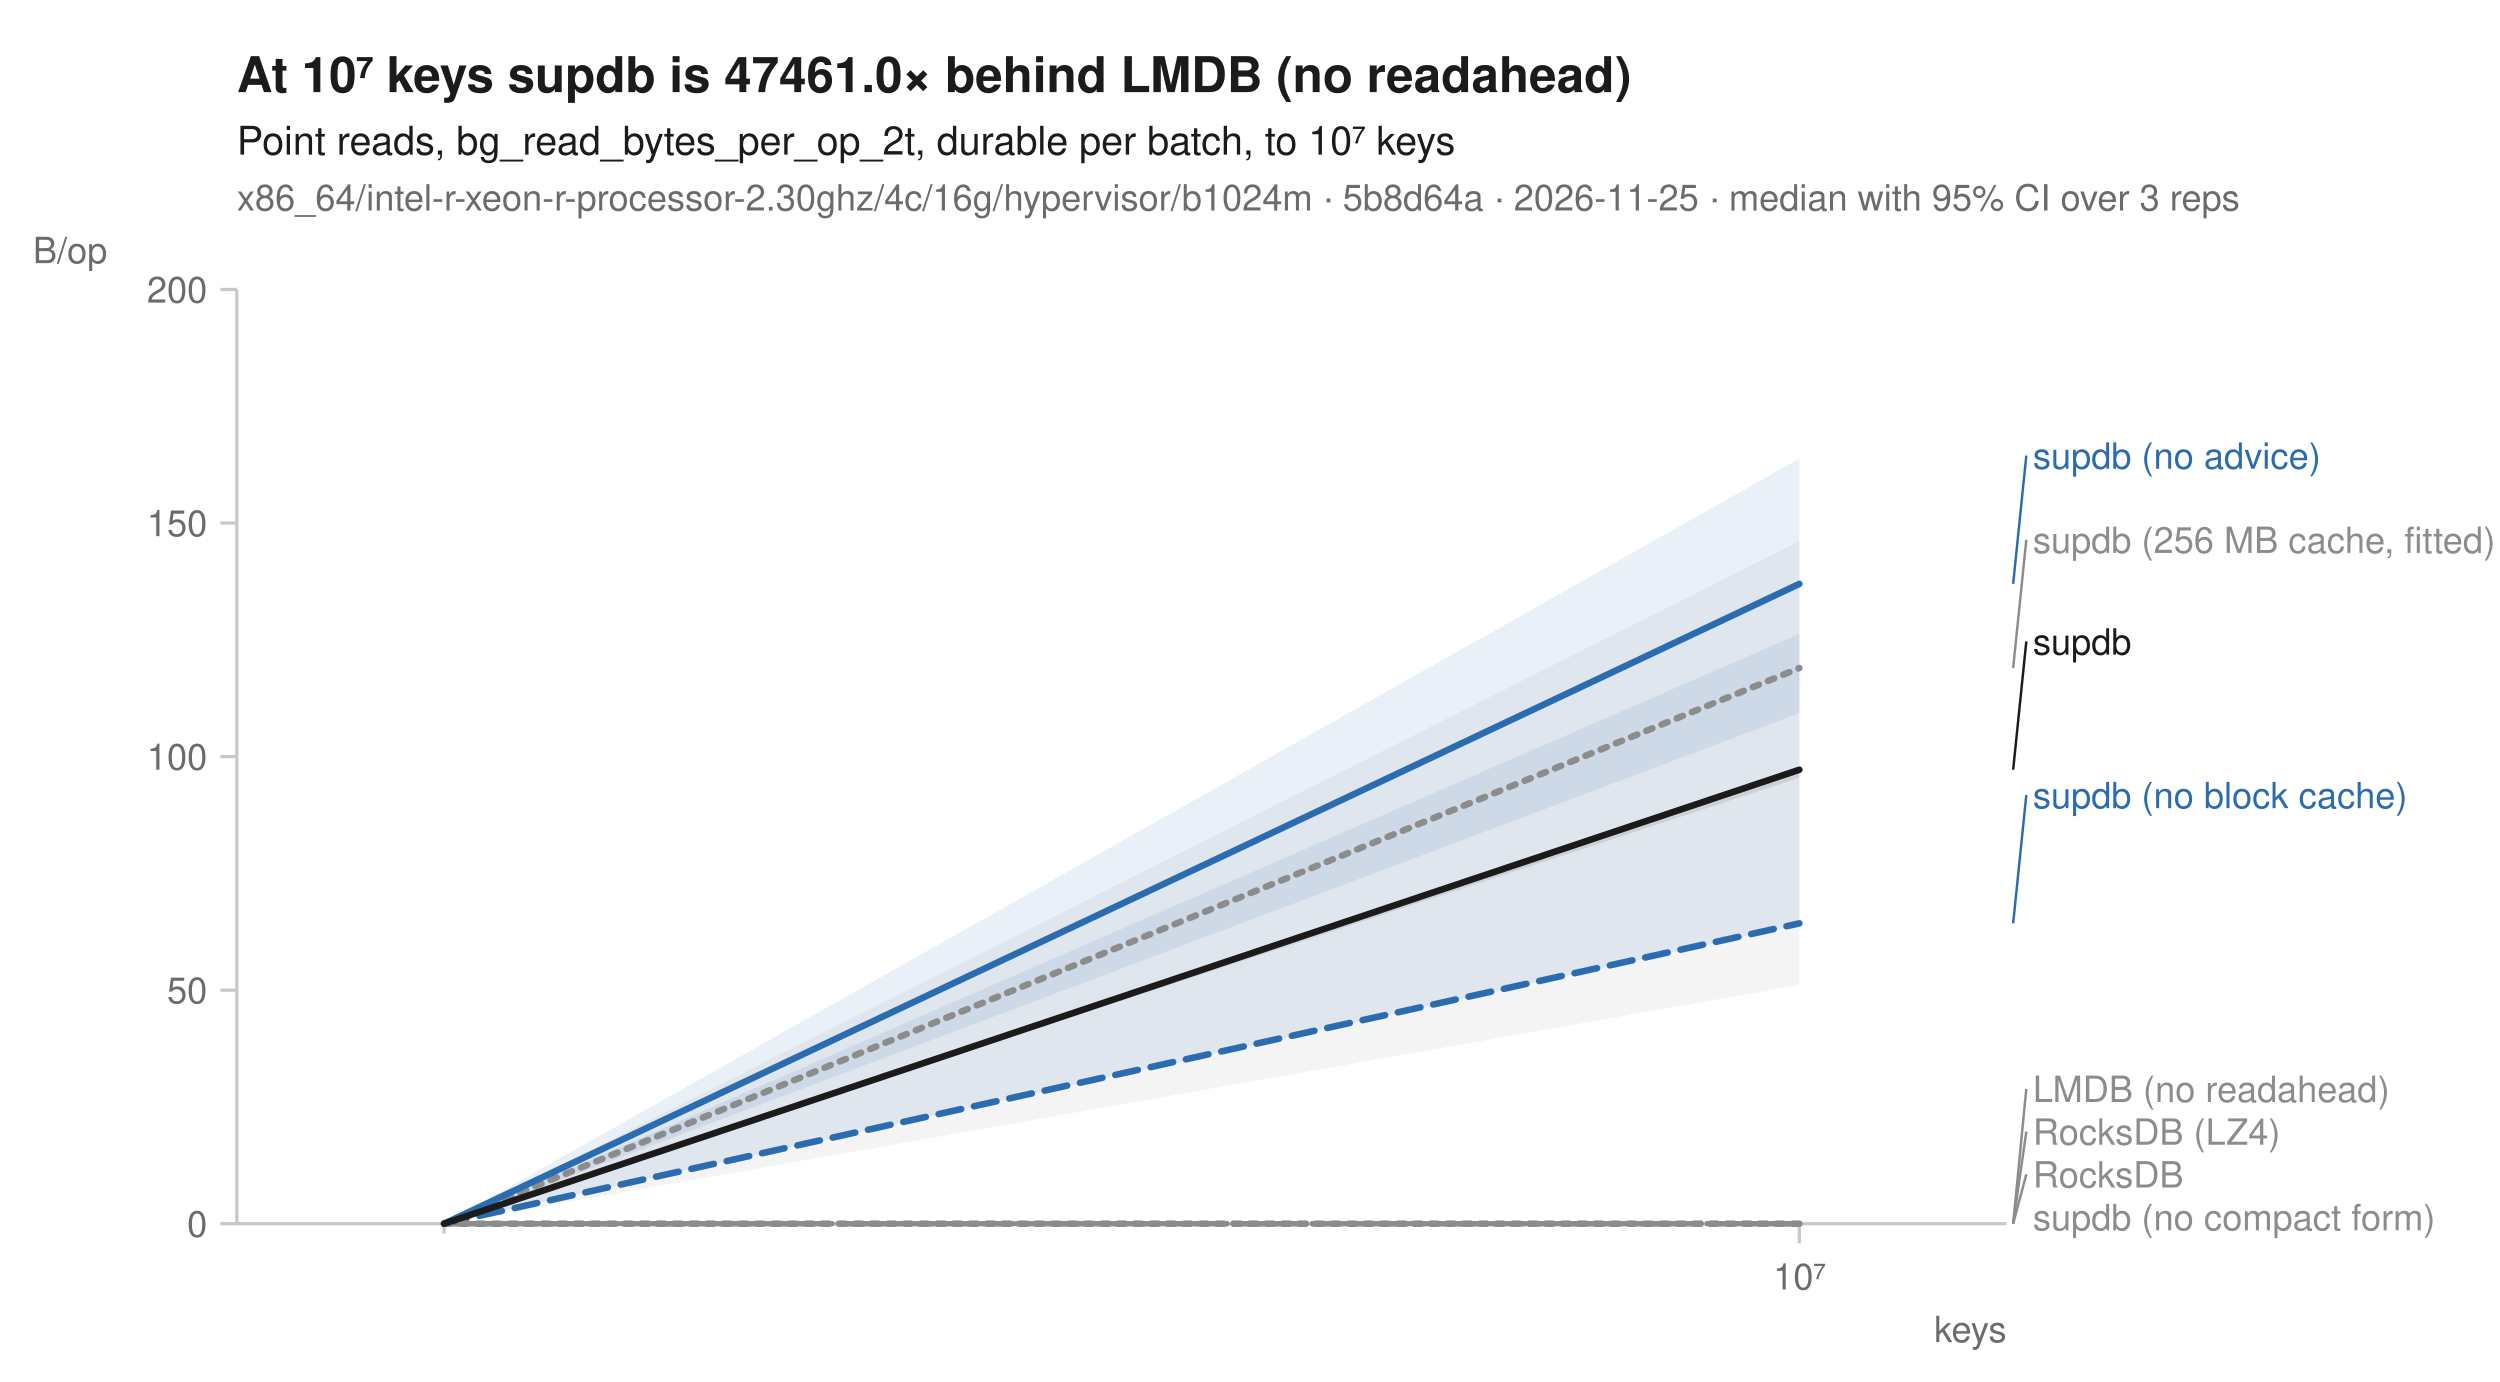
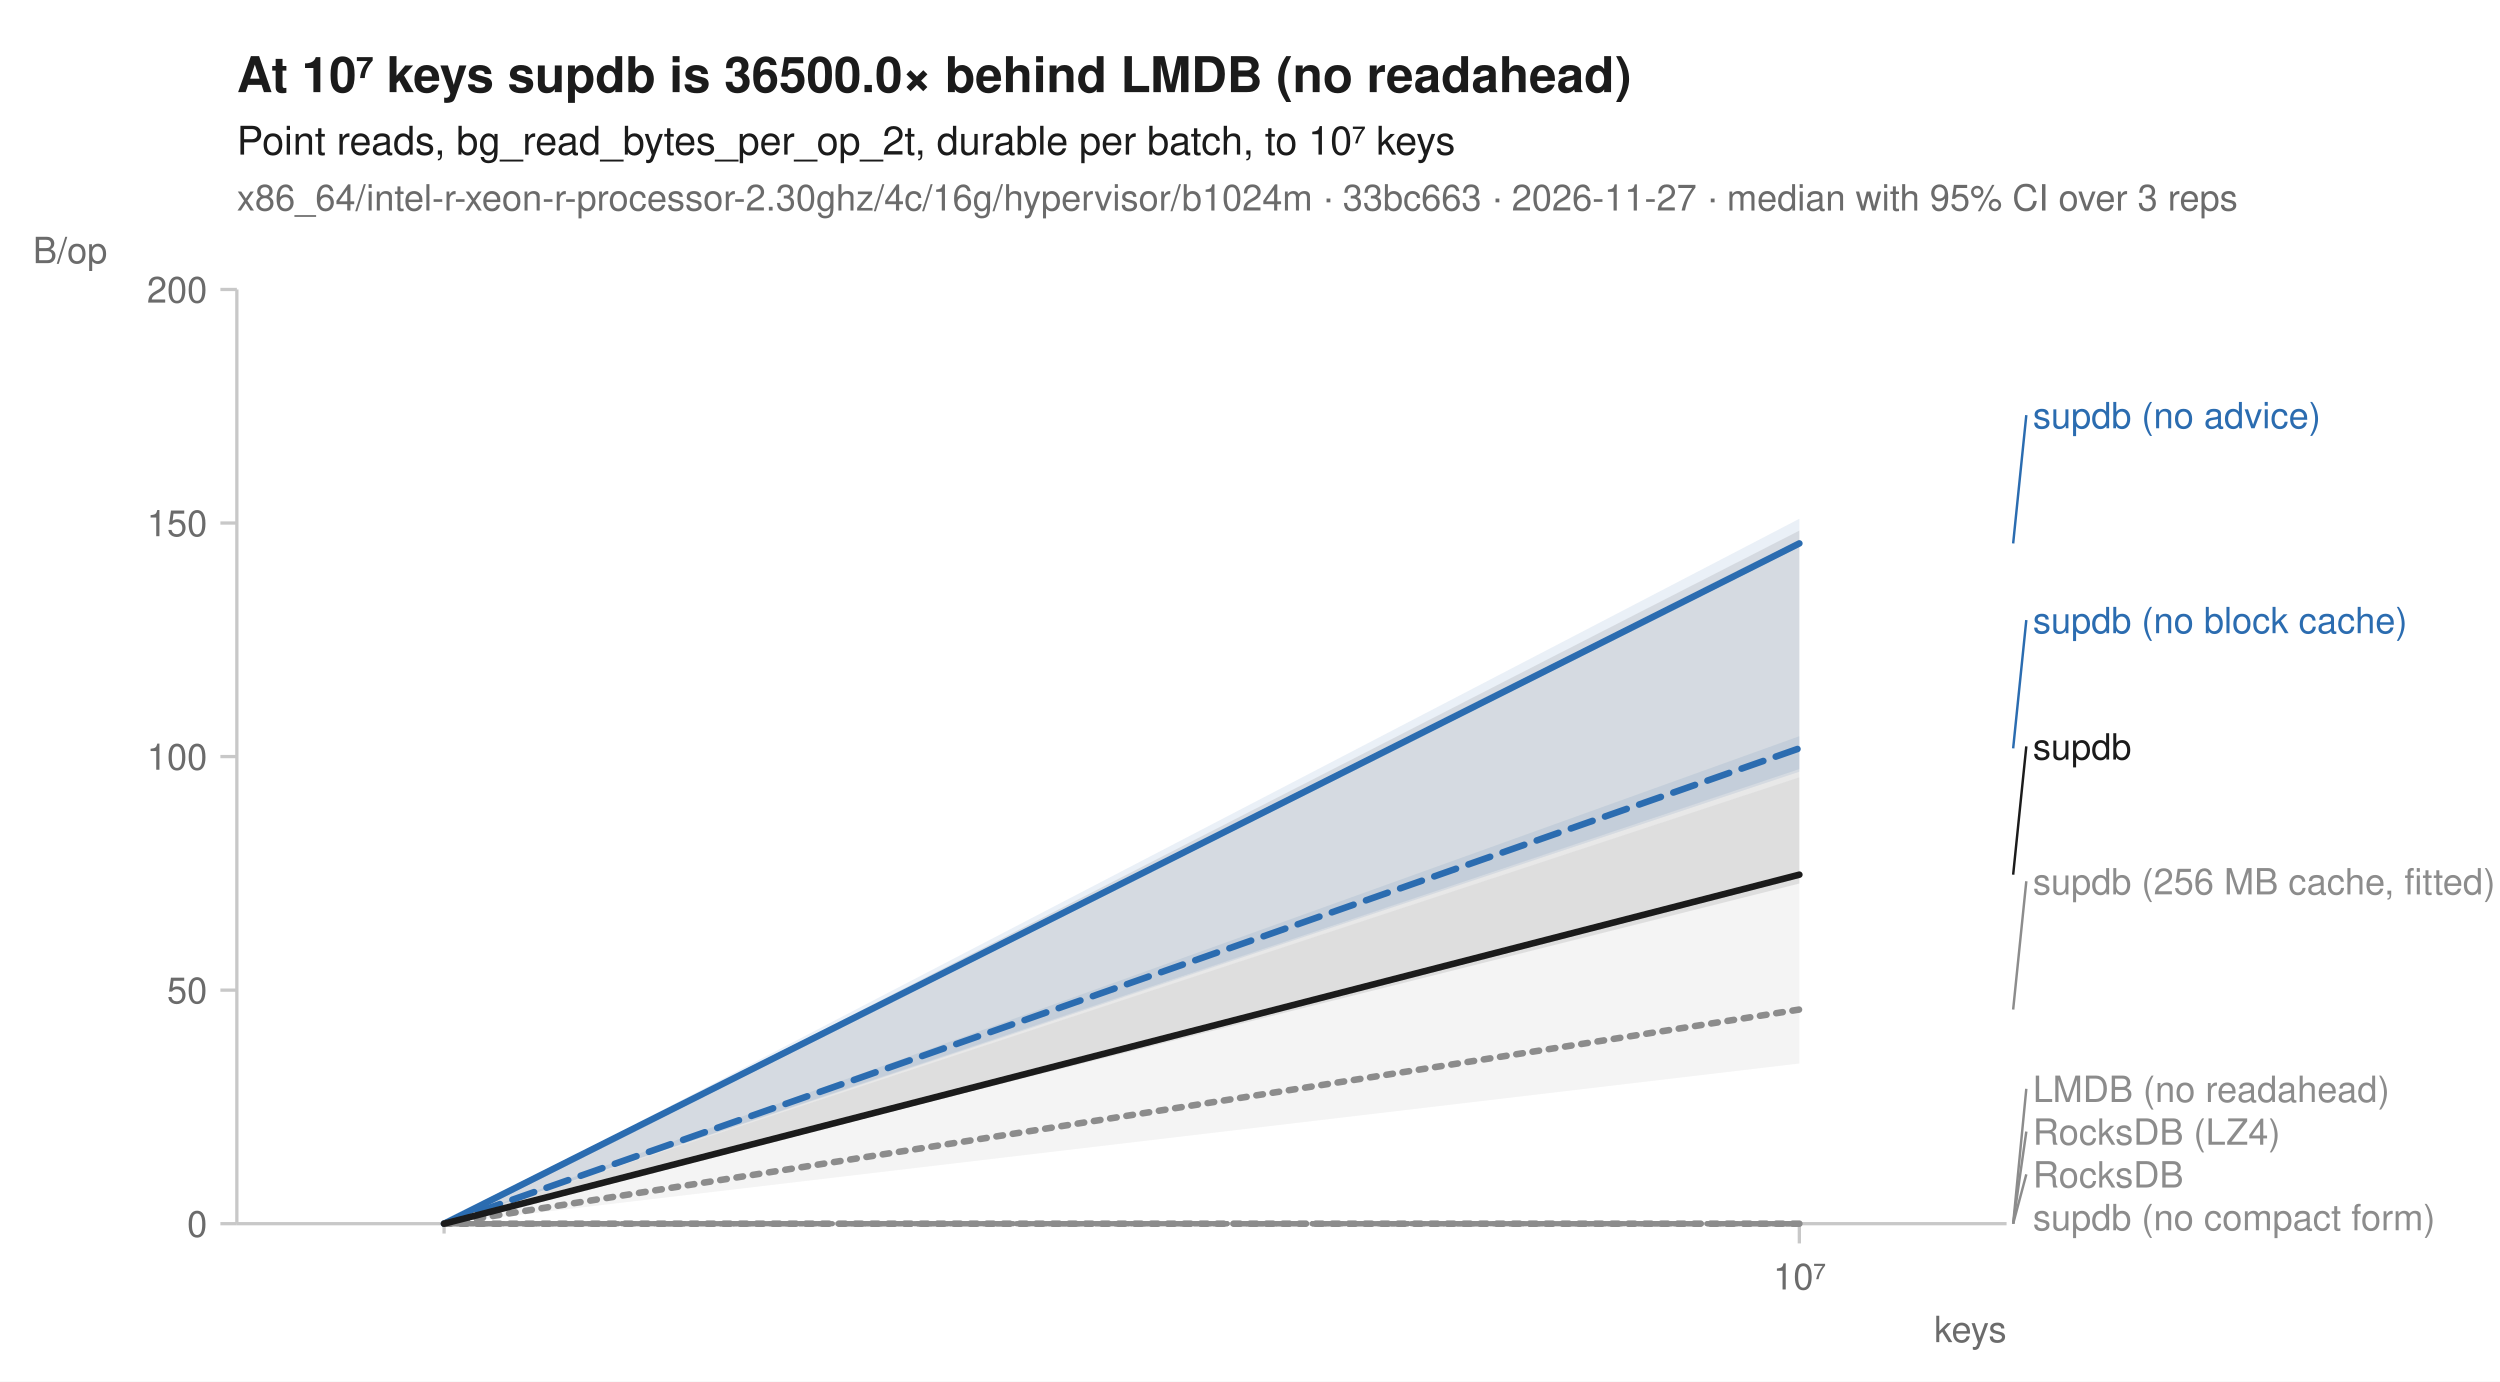
<svg xmlns="http://www.w3.org/2000/svg" width="760" height="420" viewBox="0 0 760 420" font-family="-apple-system, BlinkMacSystemFont, 'Segoe UI', Helvetica, Arial, sans-serif" fill="#1b1b1b">
  <rect width="760" height="420" fill="white" />
-   <text x="72" y="28" font-size="15" font-weight="600">At 10⁷ keys supdb is 47461.0× behind LMDB (no readahead)</text>
+   <text x="72" y="28" font-size="15" font-weight="600">At 10⁷ keys supdb is 36500.0× behind LMDB (no readahead)</text>
  <text x="72" y="47" font-size="12">Point reads, bg_read_bytes_per_op_2t, durable per batch, to 10⁷ keys</text>
-   <text x="72" y="64" font-size="11" fill="#6b6b6b">x86_64/intel-r-xeon-r-processor-2.30ghz/4c/16g/hypervisor/b1024m · 5b8d64a · 2026-11-25 · median with 95% CI over 3 reps</text>
+   <text x="72" y="64" font-size="11" fill="#6b6b6b">x86_64/intel-r-xeon-r-processor-2.30ghz/4c/16g/hypervisor/b1024m · 33bc663 · 2026-11-27 · median with 95% CI over 3 reps</text>
  <line x1="72" y1="372" x2="610" y2="372" stroke="#c8c8c8" stroke-width="1" />
  <line x1="72" y1="88" x2="72" y2="372" stroke="#c8c8c8" stroke-width="1" />
  <line x1="135.0" y1="372" x2="135.0" y2="375" stroke="#c8c8c8" stroke-width="1" />
  <line x1="547.0" y1="372" x2="547.0" y2="378" stroke="#c8c8c8" stroke-width="1" />
  <text x="547.0" y="392" font-size="11" text-anchor="middle" fill="#6b6b6b">10⁷</text>
  <text x="610" y="408" font-size="11" text-anchor="end" fill="#6b6b6b">keys</text>
  <line x1="67" y1="372.0" x2="72" y2="372.0" stroke="#c8c8c8" stroke-width="1" />
  <text x="63" y="376.0" font-size="11" text-anchor="end" fill="#6b6b6b">0</text>
  <line x1="67" y1="301.0" x2="72" y2="301.0" stroke="#c8c8c8" stroke-width="1" />
  <text x="63" y="305.0" font-size="11" text-anchor="end" fill="#6b6b6b">50</text>
  <line x1="67" y1="230.0" x2="72" y2="230.0" stroke="#c8c8c8" stroke-width="1" />
  <text x="63" y="234.0" font-size="11" text-anchor="end" fill="#6b6b6b">100</text>
  <line x1="67" y1="159.0" x2="72" y2="159.0" stroke="#c8c8c8" stroke-width="1" />
  <text x="63" y="163.0" font-size="11" text-anchor="end" fill="#6b6b6b">150</text>
  <line x1="67" y1="88.0" x2="72" y2="88.0" stroke="#c8c8c8" stroke-width="1" />
  <text x="63" y="92.0" font-size="11" text-anchor="end" fill="#6b6b6b">200</text>
  <text x="10" y="80" font-size="11" text-anchor="start" fill="#6b6b6b">B/op</text>
  <path d="M135.0,372.0 L547.0,372.0 L547.0,372.0 L135.0,372.0 Z" fill="#8c8c8c" fill-opacity="0.10" />
  <path d="M135.0,372.0 L547.0,372.0 L547.0,372.0 L135.0,372.0 Z" fill="#8c8c8c" fill-opacity="0.10" />
-   <path d="M135.0,372.0 L547.0,164.5 L547.0,299.4 L135.0,372.0 Z" fill="#8c8c8c" fill-opacity="0.10" />
+   <path d="M135.0,372.0 L547.0,236.3 L547.0,323.3 L135.0,372.0 Z" fill="#8c8c8c" fill-opacity="0.10" />
  <path d="M135.0,372.0 L547.0,372.0 L547.0,372.0 L135.0,372.0 Z" fill="#8c8c8c" fill-opacity="0.10" />
-   <path d="M135.0,372.0 L547.0,192.7 L547.0,281.0 L135.0,372.0 Z" fill="#2b6cb0" fill-opacity="0.10" />
-   <path d="M135.0,372.0 L547.0,139.4 L547.0,216.8 L135.0,372.0 Z" fill="#2b6cb0" fill-opacity="0.10" />
+   <path d="M135.0,372.0 L547.0,223.8 L547.0,234.6 L135.0,372.0 Z" fill="#2b6cb0" fill-opacity="0.10" />
+   <path d="M135.0,372.0 L547.0,157.7 L547.0,233.8 L135.0,372.0 Z" fill="#2b6cb0" fill-opacity="0.10" />
  <path d="M135.0,372.0 L547.0,372.0 L547.0,372.0 L135.0,372.0 Z" fill="#8c8c8c" fill-opacity="0.10" />
-   <path d="M135.0,372.0 L547.0,233.1 L547.0,236.4 L135.0,372.0 Z" fill="#1b1b1b" fill-opacity="0.10" />
+   <path d="M135.0,372.0 L547.0,161.3 L547.0,268.6 L135.0,372.0 Z" fill="#1b1b1b" fill-opacity="0.10" />
  <path d="M135.0,372.0 L547.0,372.0 " fill="none" stroke="#8c8c8c" stroke-width="1.6" stroke-linejoin="round" stroke-linecap="round" stroke-dasharray="1,3" />
  <path d="M135.0,372.0 L547.0,372.0 " fill="none" stroke="#8c8c8c" stroke-width="1.6" stroke-linejoin="round" stroke-linecap="round" stroke-dasharray="4,2" />
-   <path d="M135.0,372.0 L547.0,203.1 " fill="none" stroke="#8c8c8c" stroke-width="2" stroke-linejoin="round" stroke-linecap="round" stroke-dasharray="2,3" />
+   <path d="M135.0,372.0 L547.0,306.9 " fill="none" stroke="#8c8c8c" stroke-width="2" stroke-linejoin="round" stroke-linecap="round" stroke-dasharray="2,3" />
  <path d="M135.0,372.0 L547.0,372.0 " fill="none" stroke="#8c8c8c" stroke-width="1.6" stroke-linejoin="round" stroke-linecap="round" stroke-dasharray="7,4" />
-   <path d="M135.0,372.0 L547.0,280.7 " fill="none" stroke="#2b6cb0" stroke-width="2" stroke-linejoin="round" stroke-linecap="round" stroke-dasharray="7,4" />
-   <path d="M135.0,372.0 L547.0,177.5 " fill="none" stroke="#2b6cb0" stroke-width="2" stroke-linejoin="round" stroke-linecap="round" />
+   <path d="M135.0,372.0 L547.0,227.5 " fill="none" stroke="#2b6cb0" stroke-width="2" stroke-linejoin="round" stroke-linecap="round" stroke-dasharray="7,4" />
+   <path d="M135.0,372.0 L547.0,165.2 " fill="none" stroke="#2b6cb0" stroke-width="2" stroke-linejoin="round" stroke-linecap="round" />
  <path d="M135.0,372.0 L547.0,372.0 " fill="none" stroke="#8c8c8c" stroke-width="2" stroke-linejoin="round" stroke-linecap="round" stroke-dasharray="2,3" />
-   <path d="M135.0,372.0 L547.0,234.0 " fill="none" stroke="#1b1b1b" stroke-width="2" stroke-linejoin="round" stroke-linecap="round" />
-   <line x1="612.0" y1="177.5" x2="616.0" y2="138.5" stroke="#2b6cb0" stroke-width="0.75" />
-   <text x="618.0" y="142.5" font-size="11" fill="#2b6cb0">supdb (no advice)</text>
-   <line x1="612.0" y1="203.1" x2="616.0" y2="164.1" stroke="#8c8c8c" stroke-width="0.75" />
-   <text x="618.0" y="168.1" font-size="11" fill="#8c8c8c">supdb (256 MB cache, fitted)</text>
-   <line x1="612.0" y1="234.0" x2="616.0" y2="195.0" stroke="#1b1b1b" stroke-width="0.75" />
-   <text x="618.0" y="199.0" font-size="11" fill="#1b1b1b">supdb</text>
-   <line x1="612.0" y1="280.7" x2="616.0" y2="241.7" stroke="#2b6cb0" stroke-width="0.75" />
-   <text x="618.0" y="245.7" font-size="11" fill="#2b6cb0">supdb (no block cache)</text>
+   <path d="M135.0,372.0 L547.0,265.9 " fill="none" stroke="#1b1b1b" stroke-width="2" stroke-linejoin="round" stroke-linecap="round" />
+   <line x1="612.0" y1="165.2" x2="616.0" y2="126.2" stroke="#2b6cb0" stroke-width="0.75" />
+   <text x="618.0" y="130.2" font-size="11" fill="#2b6cb0">supdb (no advice)</text>
+   <line x1="612.0" y1="227.5" x2="616.0" y2="188.5" stroke="#2b6cb0" stroke-width="0.75" />
+   <text x="618.0" y="192.5" font-size="11" fill="#2b6cb0">supdb (no block cache)</text>
+   <line x1="612.0" y1="265.9" x2="616.0" y2="226.9" stroke="#1b1b1b" stroke-width="0.75" />
+   <text x="618.0" y="230.9" font-size="11" fill="#1b1b1b">supdb</text>
+   <line x1="612.0" y1="306.9" x2="616.0" y2="267.9" stroke="#8c8c8c" stroke-width="0.75" />
+   <text x="618.0" y="271.9" font-size="11" fill="#8c8c8c">supdb (256 MB cache, fitted)</text>
  <line x1="612.0" y1="372.0" x2="616.0" y2="331.0" stroke="#8c8c8c" stroke-width="0.75" />
  <text x="618.0" y="335.0" font-size="11" fill="#8c8c8c">LMDB (no readahead)</text>
  <line x1="612.0" y1="372.0" x2="616.0" y2="344.0" stroke="#8c8c8c" stroke-width="0.75" />
  <text x="618.0" y="348.0" font-size="11" fill="#8c8c8c">RocksDB (LZ4)</text>
  <line x1="612.0" y1="372.0" x2="616.0" y2="357.0" stroke="#8c8c8c" stroke-width="0.75" />
  <text x="618.0" y="361.0" font-size="11" fill="#8c8c8c">RocksDB</text>
  <text x="618.0" y="374.0" font-size="11" fill="#8c8c8c">supdb (no compact form)</text>
</svg>
